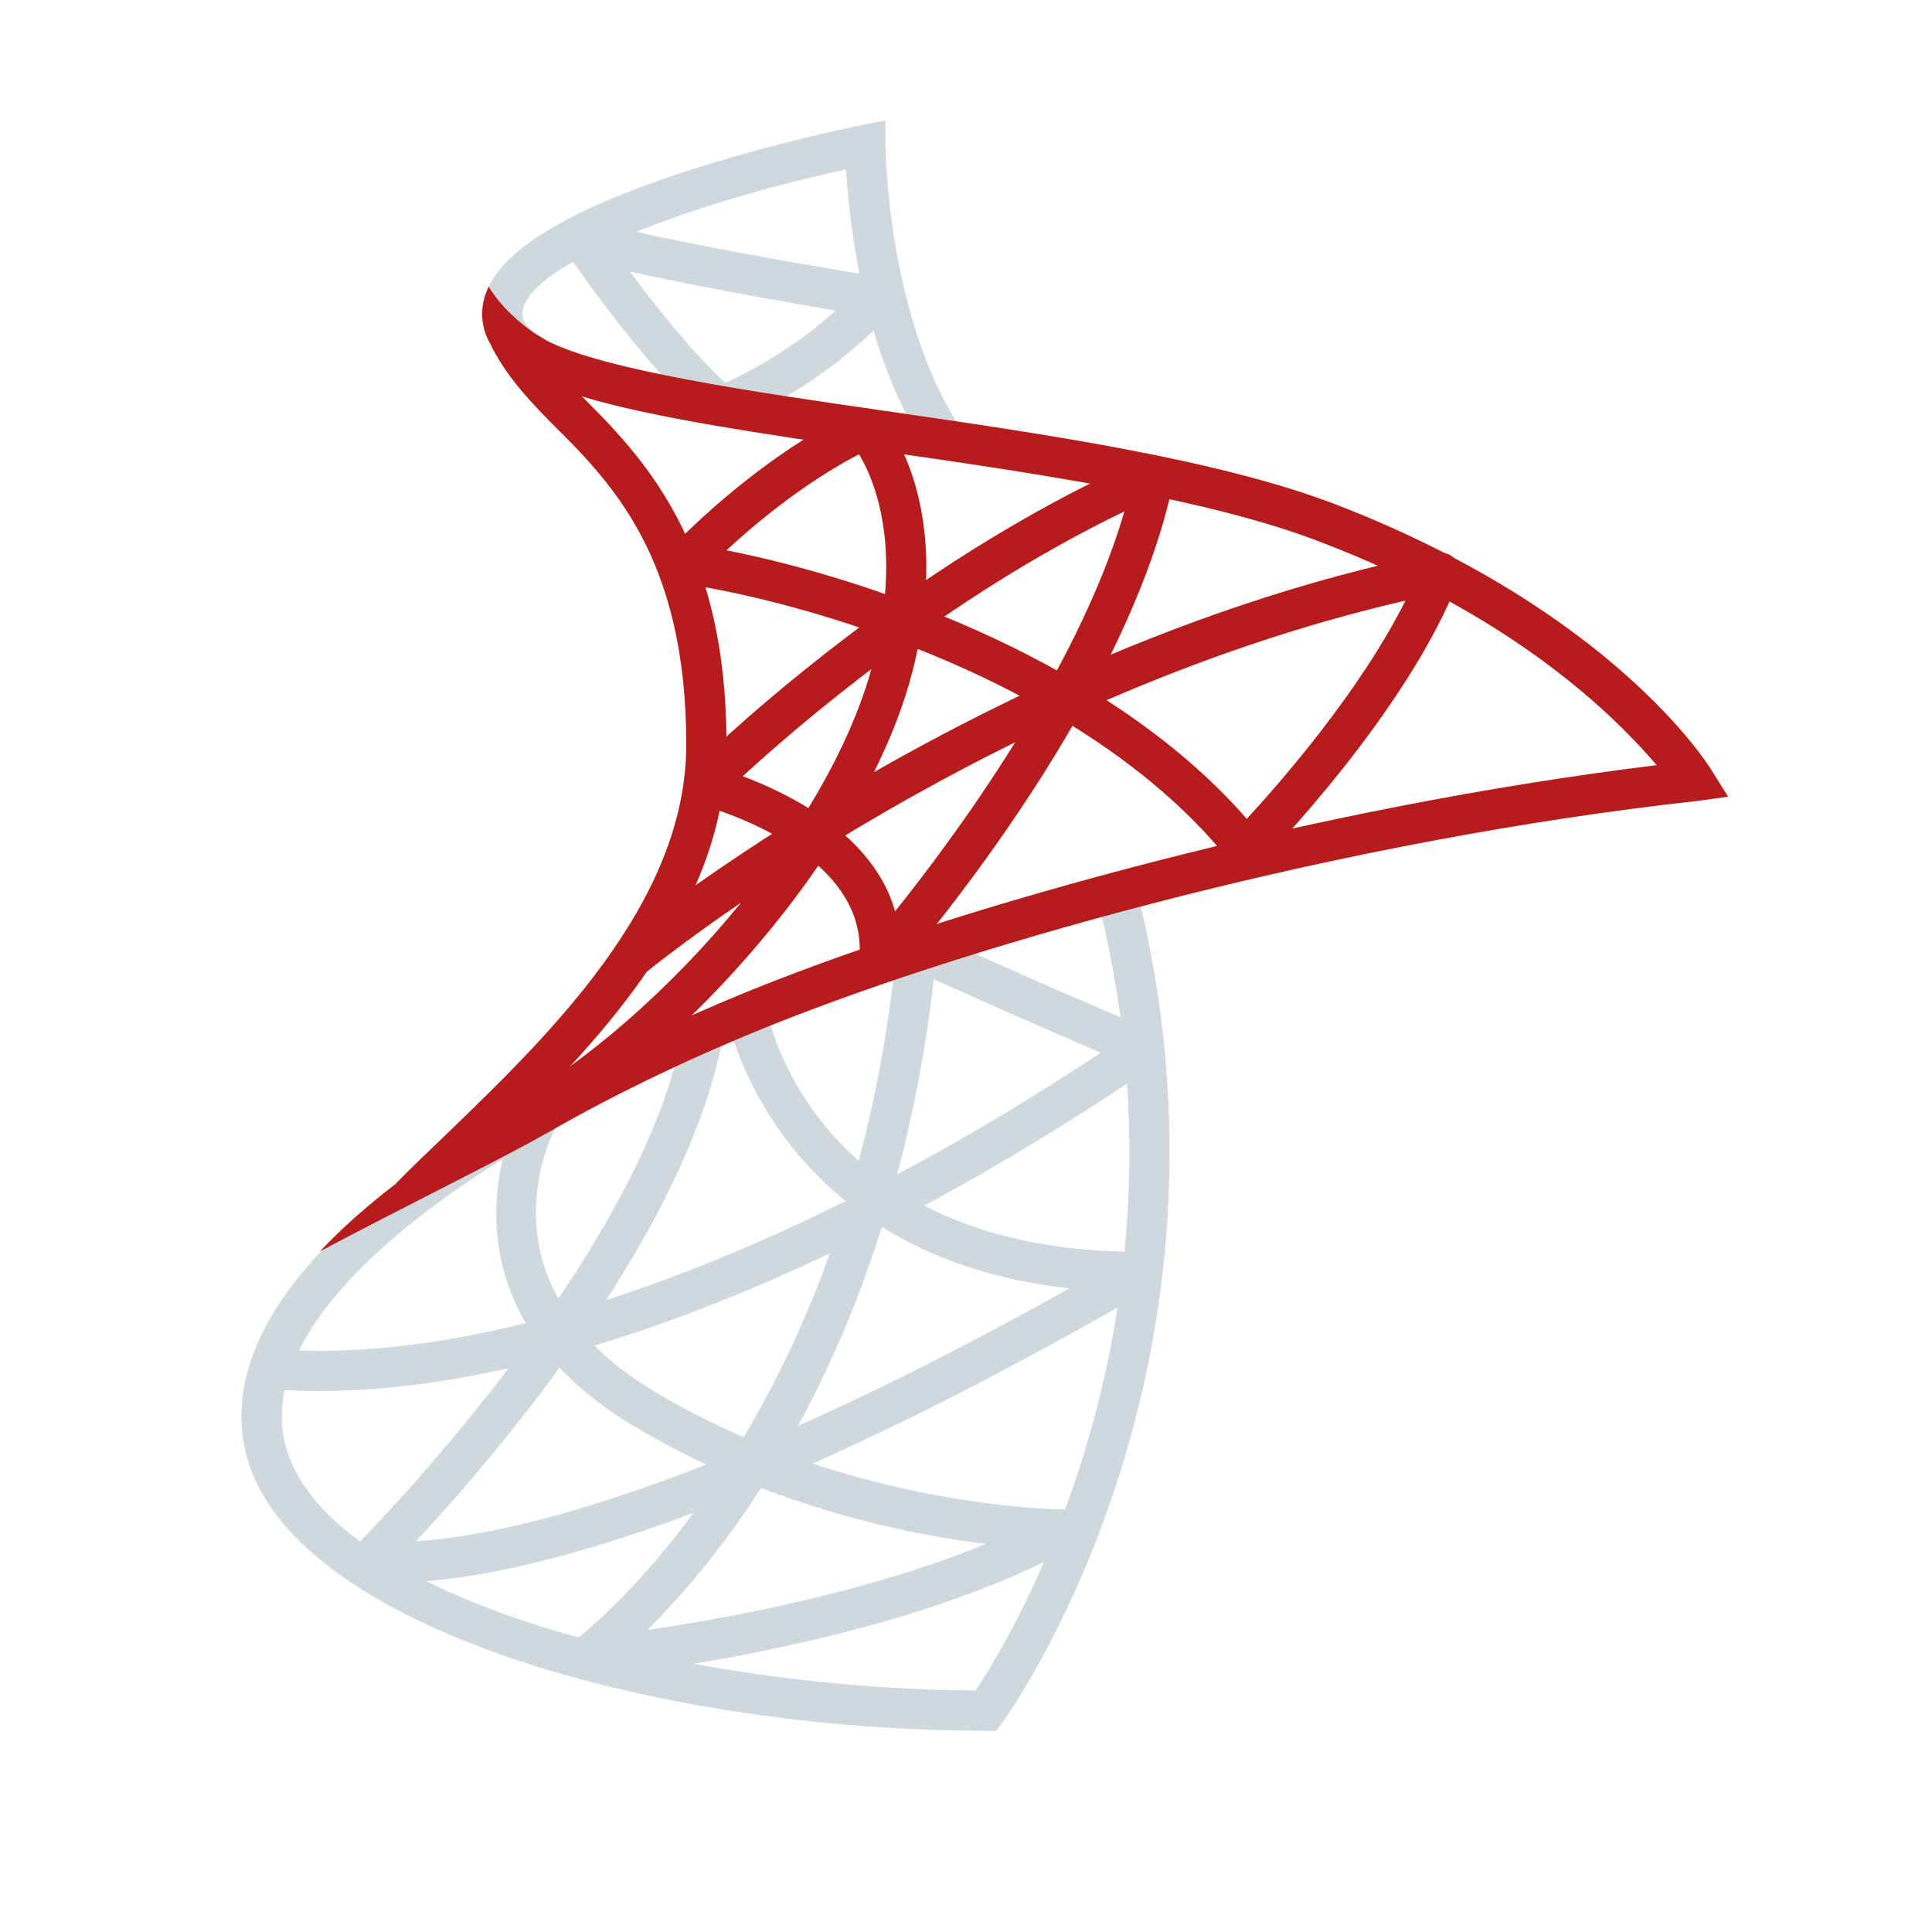
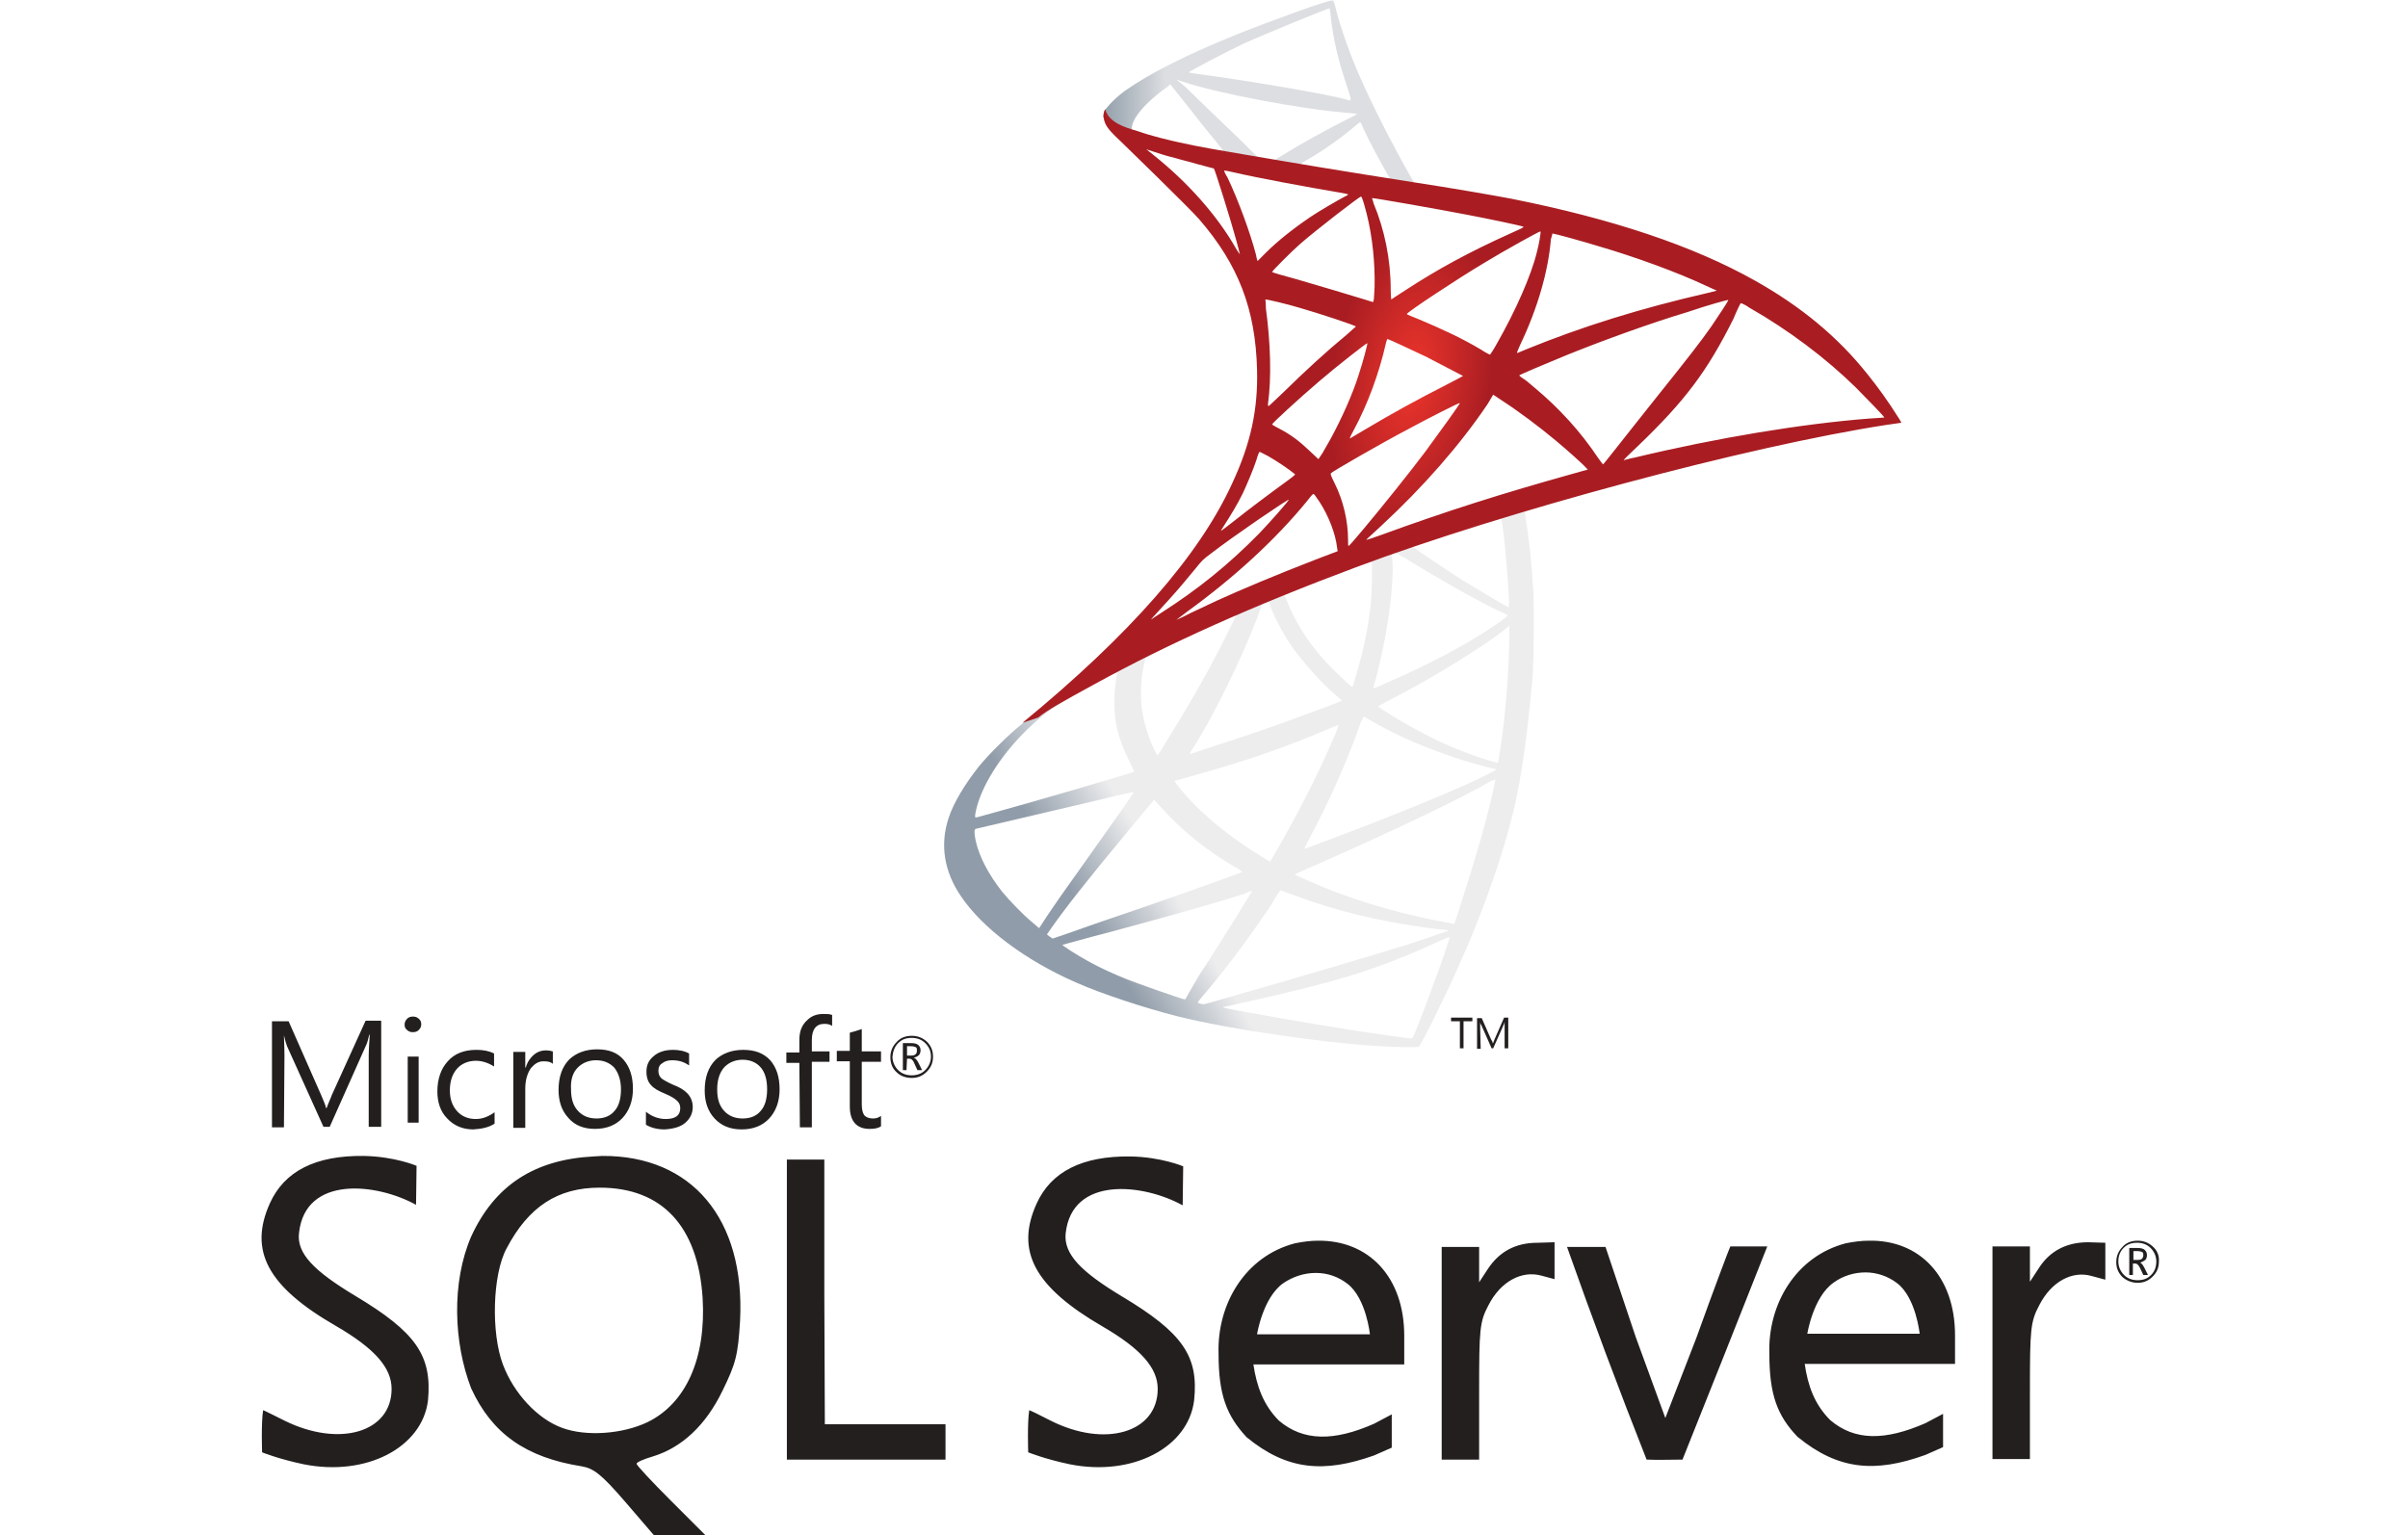
- <svg xmlns="http://www.w3.org/2000/svg" viewBox="0 0 48 48" width="48px" height="48px">
-   <path fill="#cfd8dc" d="M23.084,11.277c-1.633-2.449-1.986-5.722-2.063-7.067c-4.148,0.897-8.269,2.506-8.031,3.691 c0.03,0.149,0.218,0.328,0.53,0.502l-0.488,0.873c-0.596-0.334-0.931-0.719-1.022-1.179c-0.269-1.341,1.25-2.554,4.642-3.709 c2.316-0.789,4.652-1.26,4.751-1.279l0.597-0.12L22,3.6c0,0.042,0.026,4.288,1.916,7.123L23.084,11.277z" />
-   <path fill="#cfd8dc" d="M24.751,43H24.5c-8.192,0-17.309-2.573-18.386-6.879c-0.657-2.63,1.492-5.536,6.214-8.401 l0.52,0.854c-4.249,2.579-6.296,5.172-5.763,7.305c0.935,3.738,9.575,6.068,17.153,6.12c0.901-1.347,5.742-9.26,2.979-19.873 l0.967-0.252c3.149,12.092-3.218,20.837-3.282,20.924L24.751,43z" />
-   <path fill="#cfd8dc" d="M9.931,39.306c-0.539,0-0.806-0.059-0.85-0.07c-0.176-0.043-0.314-0.178-0.362-0.352 c-0.049-0.174,0.001-0.361,0.129-0.488c0.072-0.072,7.197-7.208,8.159-12.978l0.986,0.164c-0.827,4.964-5.715,10.623-7.656,12.707 c1.939-0.111,6.835-1.019,16.234-6.28c-7.335-0.804-8.495-6.676-8.507-6.739l0.983-0.181c0.047,0.246,1.226,6.011,9.244,6.011 c0.003,0,0.005,0,0.008,0l0,0c0.227,0,0.424,0.152,0.482,0.37c0.06,0.218-0.036,0.449-0.231,0.563 C17.315,38.542,11.867,39.305,9.931,39.306z" />
-   <path fill="#cfd8dc" d="M14.524,41.7c-0.207,0-0.395-0.128-0.468-0.325c-0.079-0.211-0.007-0.45,0.177-0.582 c0.034-0.025,1.813-1.338,3.706-4.228c-0.728-0.322-1.465-0.698-2.196-1.137c-0.888-0.533-1.559-1.105-2.06-1.691 c-2.57,0.678-4.942,0.946-7.025,0.769l0.084-0.996c1.876,0.159,4.009-0.063,6.321-0.64c-1.573-2.688-0.129-5.356-0.109-5.392 l0.874,0.487c-0.067,0.122-1.265,2.37,0.249,4.633c2.201-0.632,4.549-1.567,6.979-2.782c0.559-1.835,0.996-3.922,1.225-6.276 c0.016-0.161,0.108-0.304,0.248-0.385s0.311-0.088,0.458-0.021c0.032,0.015,3.264,1.491,5.604,2.454 c0.17,0.07,0.288,0.228,0.307,0.411c0.02,0.183-0.063,0.361-0.216,0.465c-2.289,1.56-4.563,2.913-6.778,4.042 c-0.702,2.225-1.571,4.077-2.459,5.591c3.702,1.383,6.915,1.404,6.956,1.404c0.228,0,0.427,0.154,0.484,0.375 c0.057,0.221-0.042,0.452-0.241,0.563c-4.54,2.522-11.767,3.232-12.072,3.261C14.556,41.699,14.54,41.7,14.524,41.7z M18.909,36.967c-1.04,1.614-2.062,2.773-2.826,3.53c1.998-0.294,5.501-0.938,8.408-2.139 C23.099,38.187,21.084,37.807,18.909,36.967z M14.767,33.431c0.393,0.392,0.883,0.775,1.49,1.14 c0.736,0.442,1.483,0.817,2.22,1.135c0.754-1.264,1.501-2.781,2.142-4.568C18.598,32.1,16.636,32.868,14.767,33.431z M23.202,24.329c-0.205,1.768-0.521,3.381-0.913,4.85c1.66-0.885,3.354-1.896,5.062-3.026 C25.802,25.497,24.099,24.734,23.202,24.329z" />
-   <path fill="#cfd8dc" d="M17.924,10.6c-0.117,0-0.233-0.042-0.325-0.12c-1.61-1.378-3.505-4.182-3.585-4.301 c-0.129-0.191-0.109-0.446,0.046-0.616c0.154-0.171,0.408-0.211,0.608-0.102c0.011,0.003,0.938,0.385,7.217,1.431 c0.181,0.03,0.33,0.156,0.39,0.328c0.061,0.172,0.022,0.364-0.1,0.5c-1.758,1.953-3.979,2.813-4.073,2.848 C18.044,10.589,17.983,10.6,17.924,10.6z M15.647,6.746c0.631,0.849,1.54,1.996,2.372,2.769c0.511-0.233,1.657-0.818,2.744-1.798 C18.18,7.276,16.604,6.962,15.647,6.746z" />
-   <path fill="#b71c1c" d="M21.843,24.4c-0.068,0-0.137-0.014-0.201-0.042c-0.199-0.088-0.319-0.294-0.296-0.51 c0.292-2.749-3.926-3.852-3.969-3.862c-0.174-0.044-0.312-0.179-0.359-0.352s0.002-0.359,0.129-0.486 c0.207-0.207,5.139-5.098,11.327-7.784c0.173-0.075,0.369-0.047,0.515,0.07c0.145,0.118,0.212,0.307,0.174,0.489 c-1.186,5.744-6.71,12.044-6.944,12.309C22.12,24.341,21.982,24.4,21.843,24.4z M18.455,19.285 c1.184,0.445,3.258,1.475,3.783,3.356c1.449-1.808,4.542-5.973,5.697-9.934C23.548,14.817,19.854,17.999,18.455,19.285z" />
-   <path fill="#b71c1c" d="M13.079,28.36l-0.475-0.88c1.883-1.015,4.04-2.883,5.807-5.054c-1.504,1.03-2.365,1.735-2.392,1.758 l-0.639-0.77c0.039-0.032,1.764-1.447,4.631-3.22c0.787-1.266,1.392-2.568,1.703-3.816c0.053-0.212,0.099-0.417,0.136-0.615 c-1.925-0.687-3.701-1.094-4.921-1.269c-0.185-0.026-0.339-0.153-0.401-0.328c-0.062-0.175-0.021-0.371,0.104-0.507 c0.085-0.092,2.116-2.268,4.654-3.463c0.197-0.093,0.433-0.047,0.581,0.114c0.067,0.073,1.44,1.615,1.091,4.805 c1.155,0.45,2.345,0.997,3.491,1.648c2.759-1.24,5.892-2.356,9.229-3.03c0.172-0.034,0.363,0.028,0.481,0.168 c0.117,0.14,0.149,0.333,0.083,0.503c-1.3,3.332-4.786,6.891-4.934,7.041c-0.101,0.102-0.239,0.153-0.383,0.148 c-0.143-0.008-0.275-0.076-0.365-0.188c-1.12-1.408-2.584-2.574-4.163-3.523c-2.175,1.004-4.101,2.078-5.684,3.049 C18.693,24.084,15.644,26.979,13.079,28.36z M27.492,17.396c1.29,0.832,2.491,1.81,3.484,2.948 c0.828-0.898,2.815-3.168,3.942-5.422C32.268,15.532,29.76,16.415,27.492,17.396z M22.799,16.122 c-0.033,0.163-0.071,0.33-0.113,0.5c-0.21,0.839-0.544,1.701-0.972,2.561c1.096-0.626,2.309-1.272,3.618-1.898 C24.494,16.841,23.639,16.455,22.799,16.122z M18.048,13.672c1.111,0.218,2.48,0.574,3.941,1.086 c0.152-1.843-0.346-2.972-0.647-3.472C19.966,12.004,18.761,13.014,18.048,13.672z" />
-   <path fill="#b71c1c" d="M18.05,18.5c0,4.38-3.65,7.86-6.28,10.4c-0.44,0.43-1.93,0.5-1.93,0.5 c0.37-0.38,0.79-0.78,1.24-1.21c2.5-2.42,5.97-5.73,5.97-9.69c0-4.69-1.89-6.54-3.38-8.02c-0.66-0.67-1.22-1.31-1.56-2.09 l0.31-0.13c0.34,0.15,0.73,0.32,1.03,0.45c0.24,0.35,0.56,0.69,0.93,1.06C15.91,11.3,18.05,13.4,18.05,18.5z" />
-   <path fill="#b71c1c" d="M42.935,19.794c0,0-0.605,0.086-0.775,0.106c-8.76,0.97-17.8,3.49-22.97,5.56 c-1.87,0.75-3.81,1.66-5.58,2.68c-0.01,0.01-0.02,0.01-0.04,0.02C12.53,28.76,10,30,7.95,31.09c3-3.19,8.62-5.65,10.86-6.55 c5.07-2.03,13.78-4.48,22.35-5.53c-1.01-1.18-3.48-3.68-8.34-5.54c-2.84-1.1-7.16-1.72-10.97-2.27c-6.06-0.87-9.51-1.45-9.84-3.1 c-0.07-0.33-0.02-0.66,0.13-0.98c0.33,0.54,0.8,0.92,1.11,1.14c0.15,0.1,0.26,0.16,0.3,0.18l0.01,0.01 c1.42,0.75,5.25,1.3,8.44,1.76c3.86,0.56,8.23,1.19,11.18,2.32c6.87,2.65,9.24,6.44,9.34,6.6 C42.61,19.28,42.935,19.794,42.935,19.794z" />
+ <svg xmlns="http://www.w3.org/2000/svg" viewBox="65.1 102.4 367.4 295.2" width="2500" height="1594">
+   <linearGradient id="a" gradientTransform="scale(115.9464 -115.9464) rotate(30.578 8.401 .224)" gradientUnits="userSpaceOnUse" x1="1.511" x2="1.657" y1="1.192" y2="1.192">
+     <stop offset="0" stop-color="#909ca9" />
+     <stop offset="1" stop-color="#ededee" />
+   </linearGradient>
+   <linearGradient id="b" gradientTransform="matrix(80.3196 0 0 -80.3196 150.725 -619.331)" gradientUnits="userSpaceOnUse" x1=".981" x2="1.127" y1="-9.224" y2="-9.224">
+     <stop offset="0" stop-color="#939fab" />
+     <stop offset="1" stop-color="#dcdee1" />
+   </linearGradient>
+   <radialGradient id="c" cx="1.935" cy="2.23" gradientTransform="matrix(-102.4055 -15.3824 -31.1105 204.8109 556.169 -251.717)" gradientUnits="userSpaceOnUse" r=".146">
+     <stop offset="0" stop-color="#ee352c" />
+     <stop offset="1" stop-color="#a91d22" />
+   </radialGradient>
+   <path d="M315 196.4l-40.3 13.2-35.1 15.5-9.8 2.6c-2.5 2.4-5.1 4.8-8 7.2-3.1 2.7-6 5.1-8.2 6.9-2.5 2-6.1 5.6-8 7.9-2.8 3.5-5 7.2-5.9 10-1.7 5.1-.9 10.3 2.4 15.1 4.1 6.1 12.4 12.3 22 16.5 4.9 2.2 13.2 4.9 19.4 6.5 10.3 2.6 30.3 5.5 41.3 5.9 2.2.1 5.2.1 5.3 0 .2-.2 2-3.4 3.9-7.5 6.8-13.8 11.6-26.8 14.3-37.8 1.6-6.7 2.8-15.6 3.7-26.2.2-3 .3-12.9.1-16.2-.3-5.5-.8-9.9-1.5-14.3-.1-.6-.2-1.2-.1-1.2.1-.1.5-.2 5.5-1.6zm-9.2 5.4c.4 0 1.3 9.4 1.6 15.3.1 1.2 0 2.1 0 2.1-.2 0-5.1-2.9-8.7-5.1-3-1.9-8.8-5.8-9.7-6.5-.3-.2-.3-.2 2.2-1.1 4.2-1.5 14.2-4.7 14.6-4.7zm-20.6 6.8c.3 0 1 .4 2.7 1.4 6.3 3.9 14.8 8.7 18.5 10.3 1.1.5 1.2.3-1.3 2.1-5.5 3.8-12.5 7.5-20.9 11.2-1.5.7-2.7 1.2-2.8 1.2s.1-.8.4-1.7c2-7.6 3.2-15.3 3.3-21.4-.2-3.1-.2-3.1.1-3.1zm-4.2 1.6c.2.2.1 7-.2 8.9-.5 4.4-1.4 8.6-2.8 13.3-.3 1.1-.6 2.1-.7 2.1-.1.2-4.3-3.9-5.7-5.5-2.4-2.7-4.2-5.5-5.6-8.2-.7-1.4-1.8-4.1-1.7-4.1.5-.4 16.6-6.6 16.7-6.5zm-19.9 7.8c.2.1.4.6.5 1.1 1 2.7 3.2 6.6 5.1 9 2.1 2.7 4.8 5.7 7 7.6.7.6 1.4 1.2 1.5 1.3.2.2.2.2-4.7 2-5.8 2.2-12 4.4-19.2 6.7-1.7.6-3.4 1.1-5.1 1.7-.3.1-.2-.1.6-1.3 3.6-5.6 9-16.5 12-24.3.5-1.3 1-2.7 1.1-3 .1-.4.3-.6.7-.8.2.1.4 0 .5 0zm-6.1 2.5c.1.1-1.5 3.3-3 6.3-3 5.8-6.2 11.4-10.5 18.3-.7 1.2-1.4 2.3-1.5 2.4-.2.2-.2.2-.7-.8-1-2-1.9-4.7-2.3-7.1-.5-2.4-.4-6.5.2-9.1.4-1.9.4-1.9 1.3-2.3 3.7-1.9 16.3-7.8 16.5-7.7zm52.5 2.2v1.3c0 6.8-.7 16.1-1.8 22.9-.2 1.2-.3 2.2-.4 2.2 0 0-.9-.2-1.9-.5-4.6-1.4-9.5-3.5-14-6-3-1.6-7.3-4.3-7.1-4.4 0 0 1.3-.7 2.8-1.5 6-3.1 11.7-6.5 16.7-9.8 1.9-1.2 4.7-3.3 5.3-3.8zm-75.5 9c.1 0 .1.2-.1 1.3-.1.8-.3 2.3-.3 3.3-.2 4.4.5 7.7 2.7 12.2.6 1.2 1.1 2.3 1.1 2.3-.2.2-20.4 6.1-26.7 7.8-1.9.5-3.5 1-3.7 1-.2.1-.2 0-.2-.5.7-4.5 4.1-10.3 8.9-15.3 3.2-3.3 5.7-5.2 10-7.7 3.1-1.6 7.8-4.3 8.3-4.4-.1 0-.1 0 0 0zm47.5 8.5s.8.4 1.6.9c6.5 3.8 15.6 7.3 23.3 9.1l.7.2-1 .5c-4.1 2.3-17.4 7.8-31 12.9-2 .7-3.9 1.5-4.3 1.6-.4.2-.7.2-.7.2s.5-1.1 1.2-2.4c3.8-7.1 7.6-15.8 9.6-21.8.4-.7.6-1.2.6-1.2zm-4.8 1.6s-.2.7-.5 1.4c-2.7 6.4-6.1 13.4-10.6 21.3-1.1 2-2.1 3.6-2.1 3.6s-.9-.5-2-1.2c-6.5-4-12.2-8.8-15.9-13.6l-.5-.7 2.8-.8c9.9-2.7 18.4-5.6 26.8-9.2.9-.4 1.9-.8 2-.8zm30.1 10.5c0 .7-1.5 7-2.8 11.5-1.1 3.8-2 6.8-3.7 12.1-.7 2.3-1.4 4.2-1.4 4.2s-.2 0-.4-.1c-9-1.6-17.2-3.9-24.8-7-2.1-.9-5.2-2.2-5.4-2.4-.1-.1 1.8-.9 4.1-1.9 13.9-6.1 28.2-12.9 33.2-15.9.6-.3 1.1-.5 1.2-.5zm-69.5 2.4c.1.1-3.8 5.6-9.2 13.2-1.9 2.7-4.1 5.8-4.9 6.9-.8 1.2-2.1 3-2.8 4.1l-1.3 2-1.4-1.2c-1.6-1.3-4.4-4.2-5.7-5.8-2.6-3.3-4.4-6.7-5.1-9.8-.3-1.5-.3-2.2 0-2.3.5-.1 8.6-2 16.2-3.8 4.2-1 9.1-2.1 10.9-2.6 1.8-.4 3.2-.7 3.3-.7zm3.9 1.5l1 1.1c4.4 4.9 8.9 8.5 14.3 11.7 1 .5 1.7 1 1.6 1.1-.2.2-18.8 6.8-27.5 9.7-4.8 1.7-8.8 3.1-8.9 3.1l-.6-.4-.5-.4.9-1.3c2.9-4.1 6.5-8.7 14.3-18.1zm24.3 17.4s1.4.5 3 1.1c4 1.5 7.1 2.4 11.3 3.5 5.2 1.3 12.7 2.6 17.1 3 .7.1 1 .1.9.2-.2.1-4.7 1.6-8 2.7-5.2 1.6-21.2 6.4-34.3 10.1-2.4.7-4.5 1.3-4.6 1.3-.3.1-1.3-.2-1.3-.3s.7-1 1.6-2c4.4-5.2 8.7-11.1 12.4-16.6 1-1.8 1.9-3 1.9-3zm-5.4.1s-2.1 3.5-5.9 9.5c-1.6 2.5-3.4 5.4-4.1 6.4-.6 1-1.5 2.5-2 3.4l-.9 1.6-.5-.1c-1.1-.3-8.8-3-10.8-3.8-2.5-1-5.1-2.2-7.1-3.3-2.4-1.3-5.5-3.3-5.2-3.3.1 0 4.2-1.2 9.3-2.5 13.3-3.6 20.7-5.7 25.6-7.3.8-.4 1.6-.6 1.6-.6zm37.9 8.9c.2.3-4.8 14-6.6 18.3-.4 1-.5 1.2-.8 1.2-.5 0-7.7-1-12-1.7-7.6-1.2-20.3-3.4-23.5-4.1l-.7-.2 4.5-1c9.8-2.2 14.4-3.4 19.2-4.8 6-1.8 11.9-4.1 17.9-6.9 1-.4 1.8-.8 2-.8z" fill="url(#a)" />
+   <path d="M273.4 102.5c-.7-.1-11.5 3.8-18.5 6.6-9.4 3.8-16.7 7.5-21.2 10.7-1.7 1.2-3.8 3.3-4.1 4.1-.1.3-.2.7-.2 1l4.1 3.9 9.7 3.1 23.1 4.1 26.4 4.5.3-2.3h-.2l-3.5-.5-.7-1.2c-3.6-6.3-7.6-14.2-9.9-19.5-1.8-4.1-3.5-8.9-4.4-12.3-.5-2.1-.6-2.2-.9-2.2zm-.5 1.5c.1 0 .2.9.3 1.9.5 4.3 1.5 8.4 3 12.8 1.1 3.4 1.1 3.2-.2 2.8-3.1-.9-17-3.3-27.1-4.7-1.6-.2-3-.4-3-.5-.1-.1 7.3-4 10.5-5.5 4.2-1.9 15.7-6.6 16.5-6.8zm-29.4 13.7l1.2.4c6.5 2.2 22.7 5.3 31.7 6 1 .1 1.9.2 1.9.2s-.8.5-1.9 1c-4.3 2.2-9.1 4.8-12.4 6.9-1 .6-1.9 1.1-2 1.1s-.8-.1-1.4-.2l-1.2-.2-3-3c-5.4-5.2-9.6-9.2-11.2-10.8zm-1.2.9l4.3 5.4c2.3 3 4.7 5.8 5.2 6.5.5.6.9 1.2.9 1.2-.1.1-6.2-1.1-9.4-1.8-3.3-.8-4.7-1.1-6.7-1.8l-1.7-.5v-.4c0-2 2.6-5.1 7-8.2zm36.5 7.3c.1 0 .3.3.6 1.1 1 2.3 4.3 8.4 5.1 9.6.2.4.7.4-3.6-.3-10.3-1.7-13.6-2.2-13.6-2.3 0 0 .3-.2.7-.5 3.2-1.8 6.4-4 9.3-6.4.7-.6 1.3-1.1 1.5-1.2-.1 0 0 0 0 0z" fill="url(#b)" />
+   <path d="M229.8 123.4s-.7 1.1 0 2.7c.4 1 1.6 2.2 2.9 3.4 0 0 13.6 13.2 15.2 15.1 7.5 8.7 10.8 17.2 11.1 28.9.2 7.6-1.2 14.2-4.8 21.9-6.3 13.8-19.7 29.1-40.3 46l3-1c1.9-1.5 4.6-3 10.8-6.4 14.4-7.9 30.5-15.1 50.3-22.5 28.5-10.7 75.4-23.3 102.1-27.4l2.8-.4-.4-.7c-2.4-3.8-4.1-6.1-6.1-8.6-5.8-7.3-12.9-13.1-21.6-18-11.9-6.7-27.4-11.9-47-15.8-3.7-.7-11.8-2.1-18.4-3.1-14-2.2-23-3.7-32.9-5.4-3.6-.6-8.9-1.5-12.4-2.3-1.8-.4-5.3-1.2-8.1-2.2-2.4-.7-5.5-1.6-6.2-4.2zm7.9 7.7s.5.2 1.2.4c1.2.4 2.7.9 4.4 1.3 1.3.4 2.7.7 4 1.1 1.8.5 3.4.9 3.4.9.2.2 3.3 10.1 4.3 13.8.4 1.4.7 2.7.7 2.7s-.4-.5-.8-1.2c-3.6-6.3-9.2-12.6-15.7-17.8-.9-.7-1.5-1.2-1.5-1.2zm15 4.1c.2 0 .8.1 1.6.3 5.2 1.2 14.5 2.9 20.4 3.9 1 .2 1.8.3 1.8.4s-.4.3-.8.5c-1 .5-5.1 2.9-6.4 3.8-3.4 2.3-6.4 4.7-8.6 6.9l-1.6 1.6s-.2-.5-.3-1.2c-1.1-4.2-3.4-10.5-5.5-14.9-.4-.6-.7-1.3-.6-1.3-.1 0-.1 0 0 0zm26.3 5c.2.1.5 1.1 1.1 3.4 1.1 4.4 1.6 9.4 1.5 14-.1 1.3-.1 2.5-.2 2.6l-.1.3-1.6-.5c-3.3-1-8.6-2.6-13.1-3.9-2.6-.7-4.7-1.3-4.7-1.4 0-.2 3.8-4 5.4-5.4 3.1-2.7 11.5-9.2 11.7-9.1zm2.1.3c.1-.1 12.6 2.1 18.3 3.2 4.2.8 10.4 2.1 10.8 2.3.2.1-.5.4-2.5 1.3-8 3.6-14 6.9-20 10.8-1.6 1-2.9 1.9-2.9 1.9s-.1-.9-.1-1.9c0-5.8-1.2-11.6-3.3-16.6-.1-.5-.3-.9-.3-1zm32.4 6.4c.1.1-.3 2.6-.7 4-1.1 4.5-4.1 11.3-7.7 17.6-.6 1.1-1.2 2-1.3 2.1-.1 0-.9-.4-1.8-1-3.5-2.1-7.6-4-11.9-5.8-1.2-.5-2.3-.9-2.3-1-.2-.2 9.6-6.7 14.8-9.8 4.1-2.5 10.8-6.2 10.9-6.1zm2.3.4c.3 0 5.8 1.5 8.7 2.4 7.2 2.1 15.4 5.1 20.7 7.6l2.2 1-1.6.4c-13.1 3-24.3 6.5-35.1 10.9-.9.4-1.7.7-1.7.7-.1 0 .2-.7.6-1.6 3.3-6.9 5.4-14.1 5.9-20.3.2-.6.3-1.1.3-1.1zM260.6 160c.1-.1 4.3.9 6.6 1.6 3.5 1 10.8 3.4 10.8 3.6 0 0-.8.7-1.8 1.6-4 3.3-7.8 6.8-12.4 11.3-1.4 1.3-2.5 2.4-2.6 2.4s-.1-.2-.1-.4c.7-5.1.5-11.7-.4-18.4 0-1-.1-1.7-.1-1.7zm89 .1c.1.1-2 3.2-3.2 5-1.8 2.6-4.5 6.1-10.6 13.7-3.2 4-6.8 8.6-8 10.1s-2.2 2.8-2.3 2.8c0 0-.4-.5-.9-1.2-3.4-5.1-7.5-9.6-12.3-13.6-.9-.8-1.9-1.6-2.3-1.8-.3-.2-.6-.5-.6-.5 0-.1 5.2-2.3 9.1-3.9 6.9-2.8 16.3-6.2 23.3-8.3 3.8-1.3 7.8-2.4 7.8-2.3zm2.4.6c.1 0 .9.3 1.7.9 7.4 4.2 14.7 9.7 20.4 15.3 1.6 1.6 5.6 5.7 5.5 5.8 0 0-1.4.1-3 .2-12.8 1-29.2 3.7-45 7.5-1.1.2-2 .5-2.1.5s1.1-1.2 2.6-2.6c9.3-8.9 13.5-14.6 18.5-24.6.7-1.7 1.3-2.9 1.4-3-.1 0-.1 0 0 0zm-67.9 6.9c.4.1 4.4 2 7.4 3.4 2.7 1.4 6.9 3.6 7.1 3.7 0 0-1.4.8-3.2 1.7-5.7 2.9-10.6 5.6-15.8 8.7-1.5.9-2.7 1.6-2.7 1.6-.1 0-.1-.1.7-1.6 2.7-5 4.9-11 6.2-16.8.1-.4.2-.7.3-.7zm-3.9.8c.1.1-.9 3.8-1.6 5.9-1.2 3.9-3.4 8.7-5.4 12.4-.5.9-1.2 2.1-1.6 2.8l-.8 1.2-1.7-1.6c-2-1.9-3.6-3.1-5.7-4.2-.8-.4-1.5-.8-1.5-.9 0-.2 5.2-5 9.2-8.4 2.9-2.5 9-7.3 9.1-7.2zm24.2 9.9l1.5 1c3.4 2.2 7.4 5.2 10.5 7.8 1.7 1.4 5.1 4.4 5.8 5.2l.4.4-2.5.7c-14 3.9-24.7 7.3-37.3 11.9-1.4.5-2.6.9-2.7.9-.2 0-.3.2 2.8-2.7 8-7.4 15.2-15.6 20.5-23.5zm-6.4 1.6c.1.1-4.1 5.9-6.6 9.3-3 4-8.3 10.6-11.9 14.9-1.5 1.8-2.8 3.3-2.9 3.3s-.1-.4-.1-1.1c0-3.7-.9-7.6-2.6-11-.7-1.4-.8-1.7-.7-1.9.6-.5 9.4-5.6 15.1-8.6 3.7-2 9.6-5 9.7-4.9zm-38.5 9.4c.1 0 .8.4 1.6.8 1.9 1.1 3.7 2.3 5.2 3.5.1.1-.7.7-1.8 1.5-2.9 2.1-7.3 5.4-9.8 7.4-2.7 2.1-2.8 2.2-2.5 1.7 2-3.1 3-4.8 4.1-7 .9-2 1.9-4.3 2.6-6.4.2-.8.5-1.5.6-1.5zm10.3 8.1c.2 0 .3.2 1.2 1.5 1.7 2.6 3.1 6.1 3.4 8.9l.1.6-4.2 1.6c-7.5 2.9-14.4 5.8-19 7.9-1.3.6-3.6 1.7-5.1 2.4-1.5.8-2.7 1.3-2.7 1.3s.9-.7 2.1-1.6c9.1-6.6 17-13.9 22.9-21.1.6-.8 1.2-1.5 1.3-1.5zm-4.7 1.1c.1.1-3.4 4.1-5.7 6.5-5.9 6-11.7 10.7-18.9 15.3-.9.6-1.7 1.1-1.8 1.2-.2.1.1-.2 3.2-3.6 2-2.2 3.5-4 5.3-6.2 1.2-1.5 1.4-1.7 3-2.9 4.4-3.4 14.7-10.4 14.9-10.3z" fill="url(#c)" />
+   <path d="M133.1 324.7c-.6 0-1.1.1-1.7.1-11.4.6-19 5.6-23.5 15.4-3.8 8.8-3.4 20.4 0 29.2 4 8.7 10.5 13.3 21.3 15 2.3.4 3.8 1.6 8.3 6.8l5.5 6.4h9.9l-6.6-6.6c-3.6-3.6-6.6-6.8-6.6-7.1s1.4-.9 3.1-1.4c5.6-1.7 10.2-6 13.4-12.6 2.6-5.3 3-6.9 3.4-13.5 1-19.6-9.3-31.8-26.5-31.7zm8.7 51.2c-4.8 2.3-11.8 2.8-16.4 1.1-4.7-1.7-9.3-6.6-11.4-12.2-2.3-6.1-2-17.3.7-22.3 4.2-8 9.8-11.7 17.9-11.7 12 0 18.9 7.4 19.8 21.2.7 11.6-3.2 20.3-10.6 23.9zm171.1-34.5c-4.2 0-7.3 1.7-9.5 5l-1.7 2.6v-6.8h-7.2v40.9h7.2V370c0-12 .1-13.4 1.8-16.6 2.3-4.5 6.3-6.7 10.1-5.7l2.6.7v-7.1zm-42.2-.4c-1.4 0-2.9.2-4.4.5-9.6 2.5-15 11.7-14.7 21.2 0 7.9 1.5 11.9 5.4 16.1 7.8 6.4 14.9 6.9 24.5 3.5 1.6-.7 3.4-1.5 3.4-1.5v-6.4l-3.4 1.8c-7.7 3.4-13.6 3.4-18.3-.6-3-3-4.3-6.7-4.9-10.8h29v-5.5c0-11.3-6.8-18.4-16.6-18.3zM259 359s1.1-7 5-9.8c1.9-1.3 4.1-2 6.3-2s4.3.7 6.1 2.1c3.6 2.8 4.3 9.7 4.3 9.7zm-173.4-7.4c-7.8-4.7-11.3-8.1-10.8-12.1 1.2-11.1 14.9-9.6 22.5-5.4l.1-7.5s-4.2-1.8-10.2-1.9c-9.2-.1-15.2 2.9-18 9.1-4.1 9.1-.5 16 12.7 23.6 7.4 4.3 10.7 8 10.7 12.1 0 8.4-10.1 11.3-20.6 6.1-2.2-1.1-4-2-4.1-2-.4 2.4-.2 8.1-.2 8.1s3.2 1.3 8 2.3c12 2.4 22.8-3.2 23.9-12.3.8-8.6-2.3-13.1-14-20.1zm291-10.6c-1.4 0-2.9.2-4.4.5-9.6 2.5-15 11.7-14.7 21.2 0 7.9 1.5 11.9 5.4 16 7.8 6.4 14.9 7 24.6 3.5 1.6-.7 3.4-1.5 3.4-1.5v-6.4l-3.4 1.8c-7.8 3.4-13.6 3.4-18.3-.6-3-3-4.3-6.6-4.9-10.8h28.9v-5.5c0-11.3-6.8-18.4-16.6-18.2zm-11.8 17.9s1.1-7 5-9.8c1.9-1.4 4.1-2 6.2-2s4.3.7 6.1 2.1c3.6 2.8 4.3 9.7 4.3 9.7zM233 351.7c-7.8-4.7-11.2-8.1-10.8-12.1 1.2-11.1 14.9-9.6 22.5-5.4l.1-7.5s-4.2-1.8-10.2-1.9c-9.2-.1-15.2 2.9-18 9.1-4.1 9.1-.4 16 12.7 23.6 7.4 4.3 10.6 8 10.6 12 0 8.4-10.1 11.4-20.6 6.1-2.1-1.1-4-2-4.1-2-.4 2.4-.2 8.1-.2 8.1s3.2 1.3 8 2.3c12 2.4 22.8-3.2 23.9-12.3.9-8.5-2.2-13-13.9-20zm185.8-10.4c-4.2 0-7.4 1.7-9.5 5l-1.7 2.6v-6.8h-7.2V383h7.2v-13c0-12 .1-13.4 1.8-16.6 2.3-4.5 6.3-6.7 10.1-5.6l2.6.7v-7.1zm-243 10.2v-26.1h-7.2v57.7h30.5v-6.8h-23.2zm167.7 8.1l-6 15.5-5.7-15.6-5.8-17.3h-7.4c4.8 13.6 10 27.5 15.3 40.9 2.3.1 4.6 0 6.9 0l8.1-20.3 8.2-20.7H350c-.1.1-3.2 8.3-6.5 17.5zm-150.9-49.9c1.2 0 2.1-.4 2.9-1.2s1.2-1.7 1.2-2.9-.4-2.1-1.2-2.9c-.8-.7-1.7-1.1-2.9-1.1s-2.2.4-2.9 1.2c-.8.8-1.2 1.8-1.2 2.9 0 1.2.4 2.2 1.2 2.9.7.7 1.7 1.1 2.9 1.1zM190 303c.7-.7 1.5-1 2.6-1 1 0 1.9.3 2.6 1s1.1 1.5 1.1 2.6c0 1-.4 1.9-1.1 2.6s-1.6 1-2.6 1-1.9-.3-2.6-1-1.1-1.6-1.1-2.6c.1-1 .4-1.9 1.1-2.6zm1.7 3h.5c.3 0 .7.3.9.9l.6 1.3h.9l-.7-1.4c-.3-.6-.6-.9-.9-1 .4-.1.7-.2 1-.5.2-.2.3-.6.3-.9 0-.4-.1-.7-.4-1s-.8-.4-1.5-.4h-1.5v5.2h.7zm0-2.4h.7c.5 0 .8.1 1 .2s.2.3.2.7c0 .6-.4.9-1.1.9h-.8zM72 305.5c0-1.8-.1-3.2-.1-4 .2.9.4 1.6.6 2.1l7 15.5h1.2l7-15.7c.2-.4.4-1.1.6-2h.1c-.1 1.6-.2 2.9-.2 4v13.7h2.4v-20.4h-3L81.1 313c-.2.6-.6 1.4-1 2.5H80c-.1-.6-.5-1.4-.9-2.4l-6.3-14.3h-3.2v20.4h2.3zm23.7.1h2.1v12.7h-2.1zm1-4.7c.4 0 .8-.1 1.1-.4s.5-.6.5-1.1c0-.4-.1-.8-.5-1.1-.3-.3-.7-.4-1.1-.4s-.8.1-1.1.4-.5.7-.5 1.1c0 .5.1.8.5 1.1.3.3.7.4 1.1.4zm15.7 17.6v-2.2c-1.1.8-2.3 1.3-3.6 1.3-1.5 0-2.7-.5-3.6-1.5s-1.4-2.3-1.4-4c0-1.8.5-3.2 1.4-4.2s2.2-1.5 3.6-1.5c1.2 0 2.4.4 3.5 1.1V305c-1-.5-2.1-.7-3.4-.7-2.3 0-4.2.7-5.5 2.2-1.3 1.4-2 3.4-2 5.8 0 2.1.6 3.9 1.9 5.2 1.3 1.4 3 2.1 5 2.1 1.7-.1 3-.4 4.1-1.1zm5.9-6.7c0-1.7.4-3 1.1-4 .7-.8 1.4-1.3 2.4-1.3.8 0 1.4.1 1.8.5v-2.4c-.3-.1-.8-.2-1.4-.2-.8 0-1.6.3-2.2.8-.7.6-1.3 1.4-1.6 2.5h-.1v-3H116v14.6h2.3zm13.4 7.7c2.2 0 4-.7 5.3-2.1s2-3.3 2-5.6c0-2.4-.6-4.2-1.8-5.6s-2.9-2-5.1-2-4 .7-5.3 1.9c-1.4 1.4-2.1 3.4-2.1 5.9 0 2.2.6 4 1.9 5.4 1.2 1.4 2.9 2.1 5.1 2.1zm-3.3-11.8c.9-.9 2.1-1.4 3.5-1.4 1.5 0 2.6.5 3.5 1.4.8 1 1.3 2.4 1.3 4.2s-.4 3.2-1.2 4.1c-.8 1-2 1.5-3.5 1.5s-2.7-.5-3.6-1.5-1.3-2.3-1.3-4.1c-.1-1.8.3-3.2 1.3-4.2zm20.7 10.6c.9-.8 1.4-1.8 1.4-3 0-1.1-.4-2-1.1-2.7-.6-.6-1.4-1.1-2.7-1.6-1.1-.5-1.8-.9-2.2-1.2-.4-.4-.6-.8-.6-1.5 0-.6.2-1.1.7-1.4.5-.4 1.1-.6 1.9-.6 1.3 0 2.3.3 3.3 1V305c-.9-.5-2-.7-3.1-.7-1.5 0-2.8.4-3.7 1.2-1 .8-1.4 1.8-1.4 3 0 1.1.3 2 .9 2.6.5.6 1.4 1.1 2.6 1.6s2 1 2.4 1.4.6.8.6 1.4c0 1.4-.9 2.1-2.8 2.1-1.4 0-2.7-.5-3.8-1.4v2.5c1 .6 2.2.9 3.6.9 1.7-.1 3.1-.5 4-1.3zm11.1-14c-2.2 0-4 .7-5.3 1.9-1.4 1.4-2.1 3.4-2.1 5.9 0 2.2.6 4 1.9 5.4s3 2.1 5.2 2.1 4-.7 5.3-2.1 2-3.3 2-5.6c0-2.4-.6-4.2-1.8-5.6-1.3-1.4-3-2-5.2-2zm4.6 7.6c0 1.8-.4 3.2-1.2 4.1-.8 1-2 1.5-3.5 1.5s-2.7-.5-3.6-1.5-1.3-2.3-1.3-4.1c0-1.9.5-3.3 1.4-4.3.9-.9 2.1-1.4 3.5-1.4s2.6.5 3.4 1.4c.9 1 1.3 2.4 1.3 4.3zm6.3 7.3h2.3v-12.6h3.4v-2h-3.4v-2.2c0-2 .8-3.1 2.4-3.1.6 0 1.1.1 1.5.4v-2.1c-.4-.2-1-.2-1.7-.2-1.3 0-2.3.4-3.1 1.2-1 .9-1.5 2.1-1.5 3.8v2.4h-2.5v2h2.5zm9.6-4c0 2.8 1.3 4.3 3.8 4.3.9 0 1.6-.1 2.2-.5v-2c-.4.3-.9.5-1.5.5-.8 0-1.3-.2-1.7-.6-.3-.4-.5-1.1-.5-2.1v-8.2h3.7v-2H183v-4.3c-.8.3-1.6.5-2.3.7v3.5h-2.5v2h2.5zm250.5 26.9c-.8-.7-1.7-1.1-2.9-1.1s-2.2.4-2.9 1.2c-.8.8-1.2 1.8-1.2 2.9 0 1.2.4 2.1 1.2 2.9.8.7 1.8 1.1 2.9 1.1 1.2 0 2.1-.4 2.9-1.2s1.2-1.7 1.2-2.9c.1-1.2-.4-2.2-1.2-2.9zm-.3 5.5c-.7.7-1.5 1-2.6 1-1 0-1.9-.3-2.6-1s-1.1-1.6-1.1-2.6.3-1.9 1-2.6 1.5-1 2.6-1c1 0 1.9.3 2.6 1s1.1 1.6 1.1 2.6-.3 1.9-1 2.6zm-2.1-2.4c.4-.1.7-.3 1-.5.2-.2.3-.6.3-.9 0-.4-.1-.7-.4-1s-.8-.4-1.5-.4h-1.5v5.2h.7v-2.2h.5c.3 0 .6.3.9.9l.6 1.3h.9l-.7-1.4c-.3-.6-.6-.9-.8-1zm-.5-.5h-.8V343h.7c.5 0 .8.1 1 .2s.2.3.2.7c-.1.6-.4.8-1.1.8zM298 304h.7v-5.2h1.7v-.7h-4.1v.7h1.7zm3.9-3.9v-1.2c0 .3.1.5.2.6l2 4.5h.3l2-4.5c.1-.1.1-.3.2-.6v5.1h.7v-5.9h-.8l-1.8 4.1c0 .1-.2.4-.3.8h-.1c0-.2-.1-.4-.3-.7l-1.8-4.1h-.9v5.9h.7z" fill="#231f1f" />
</svg>
